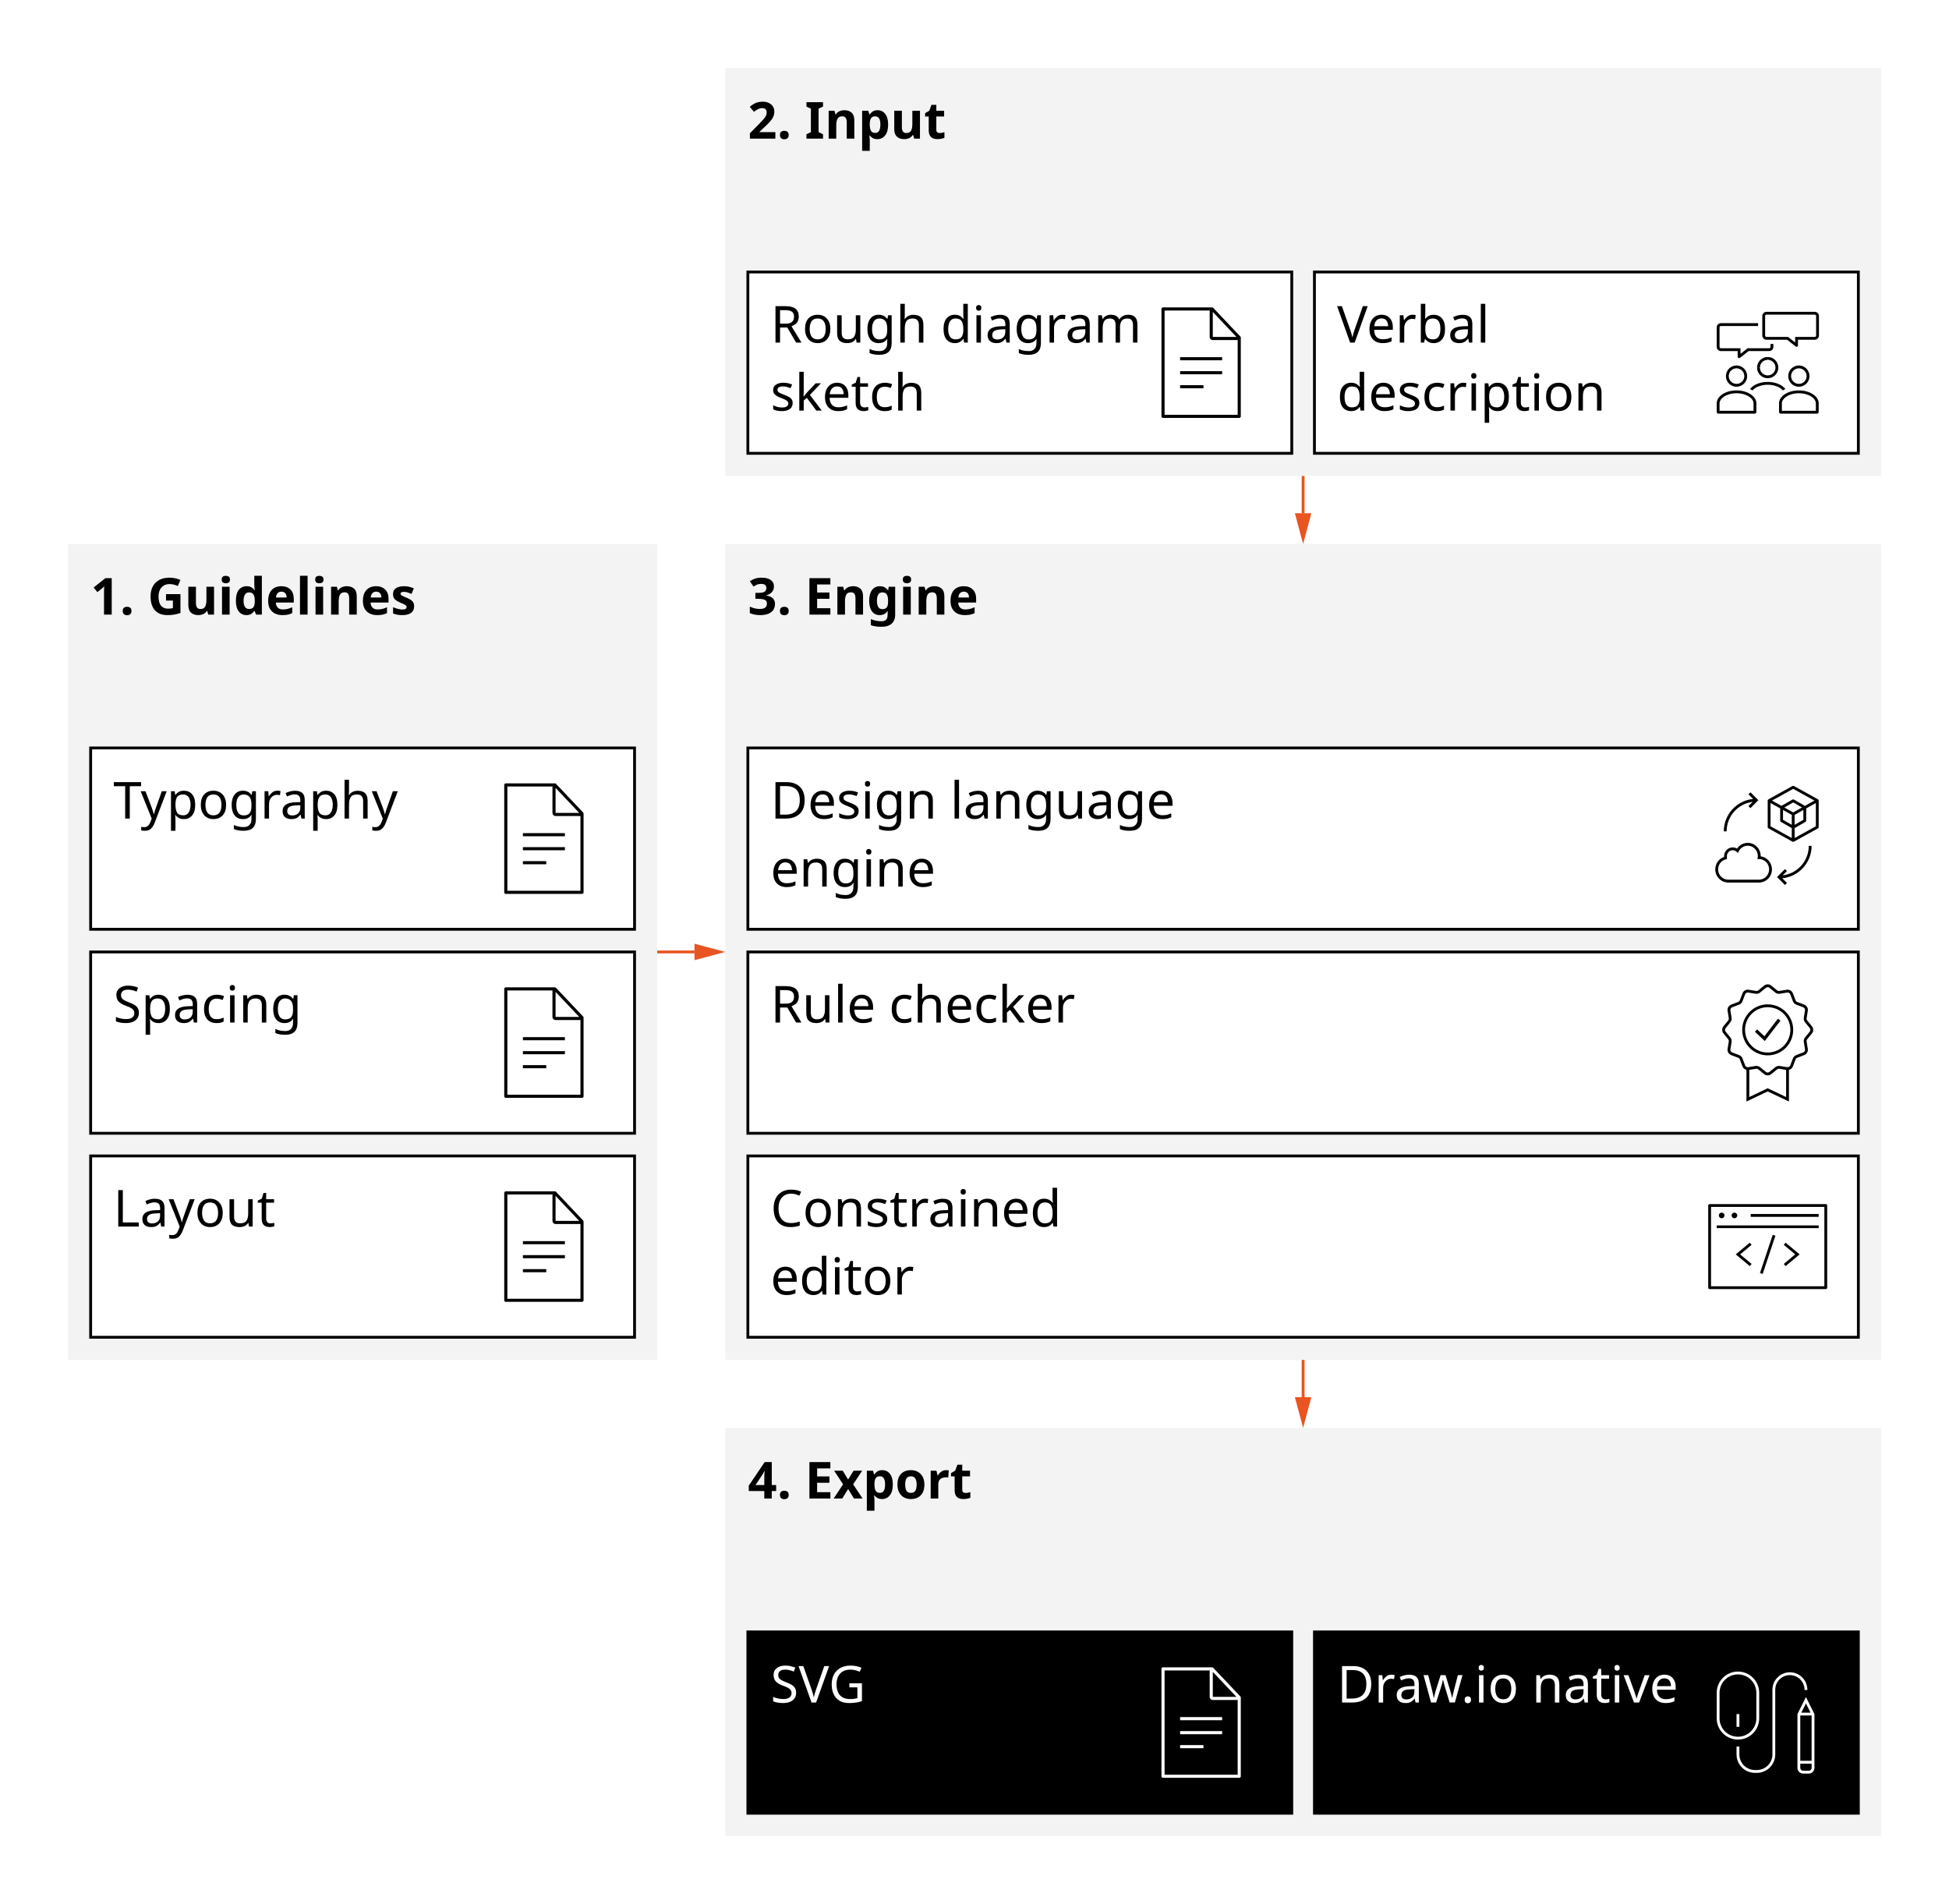
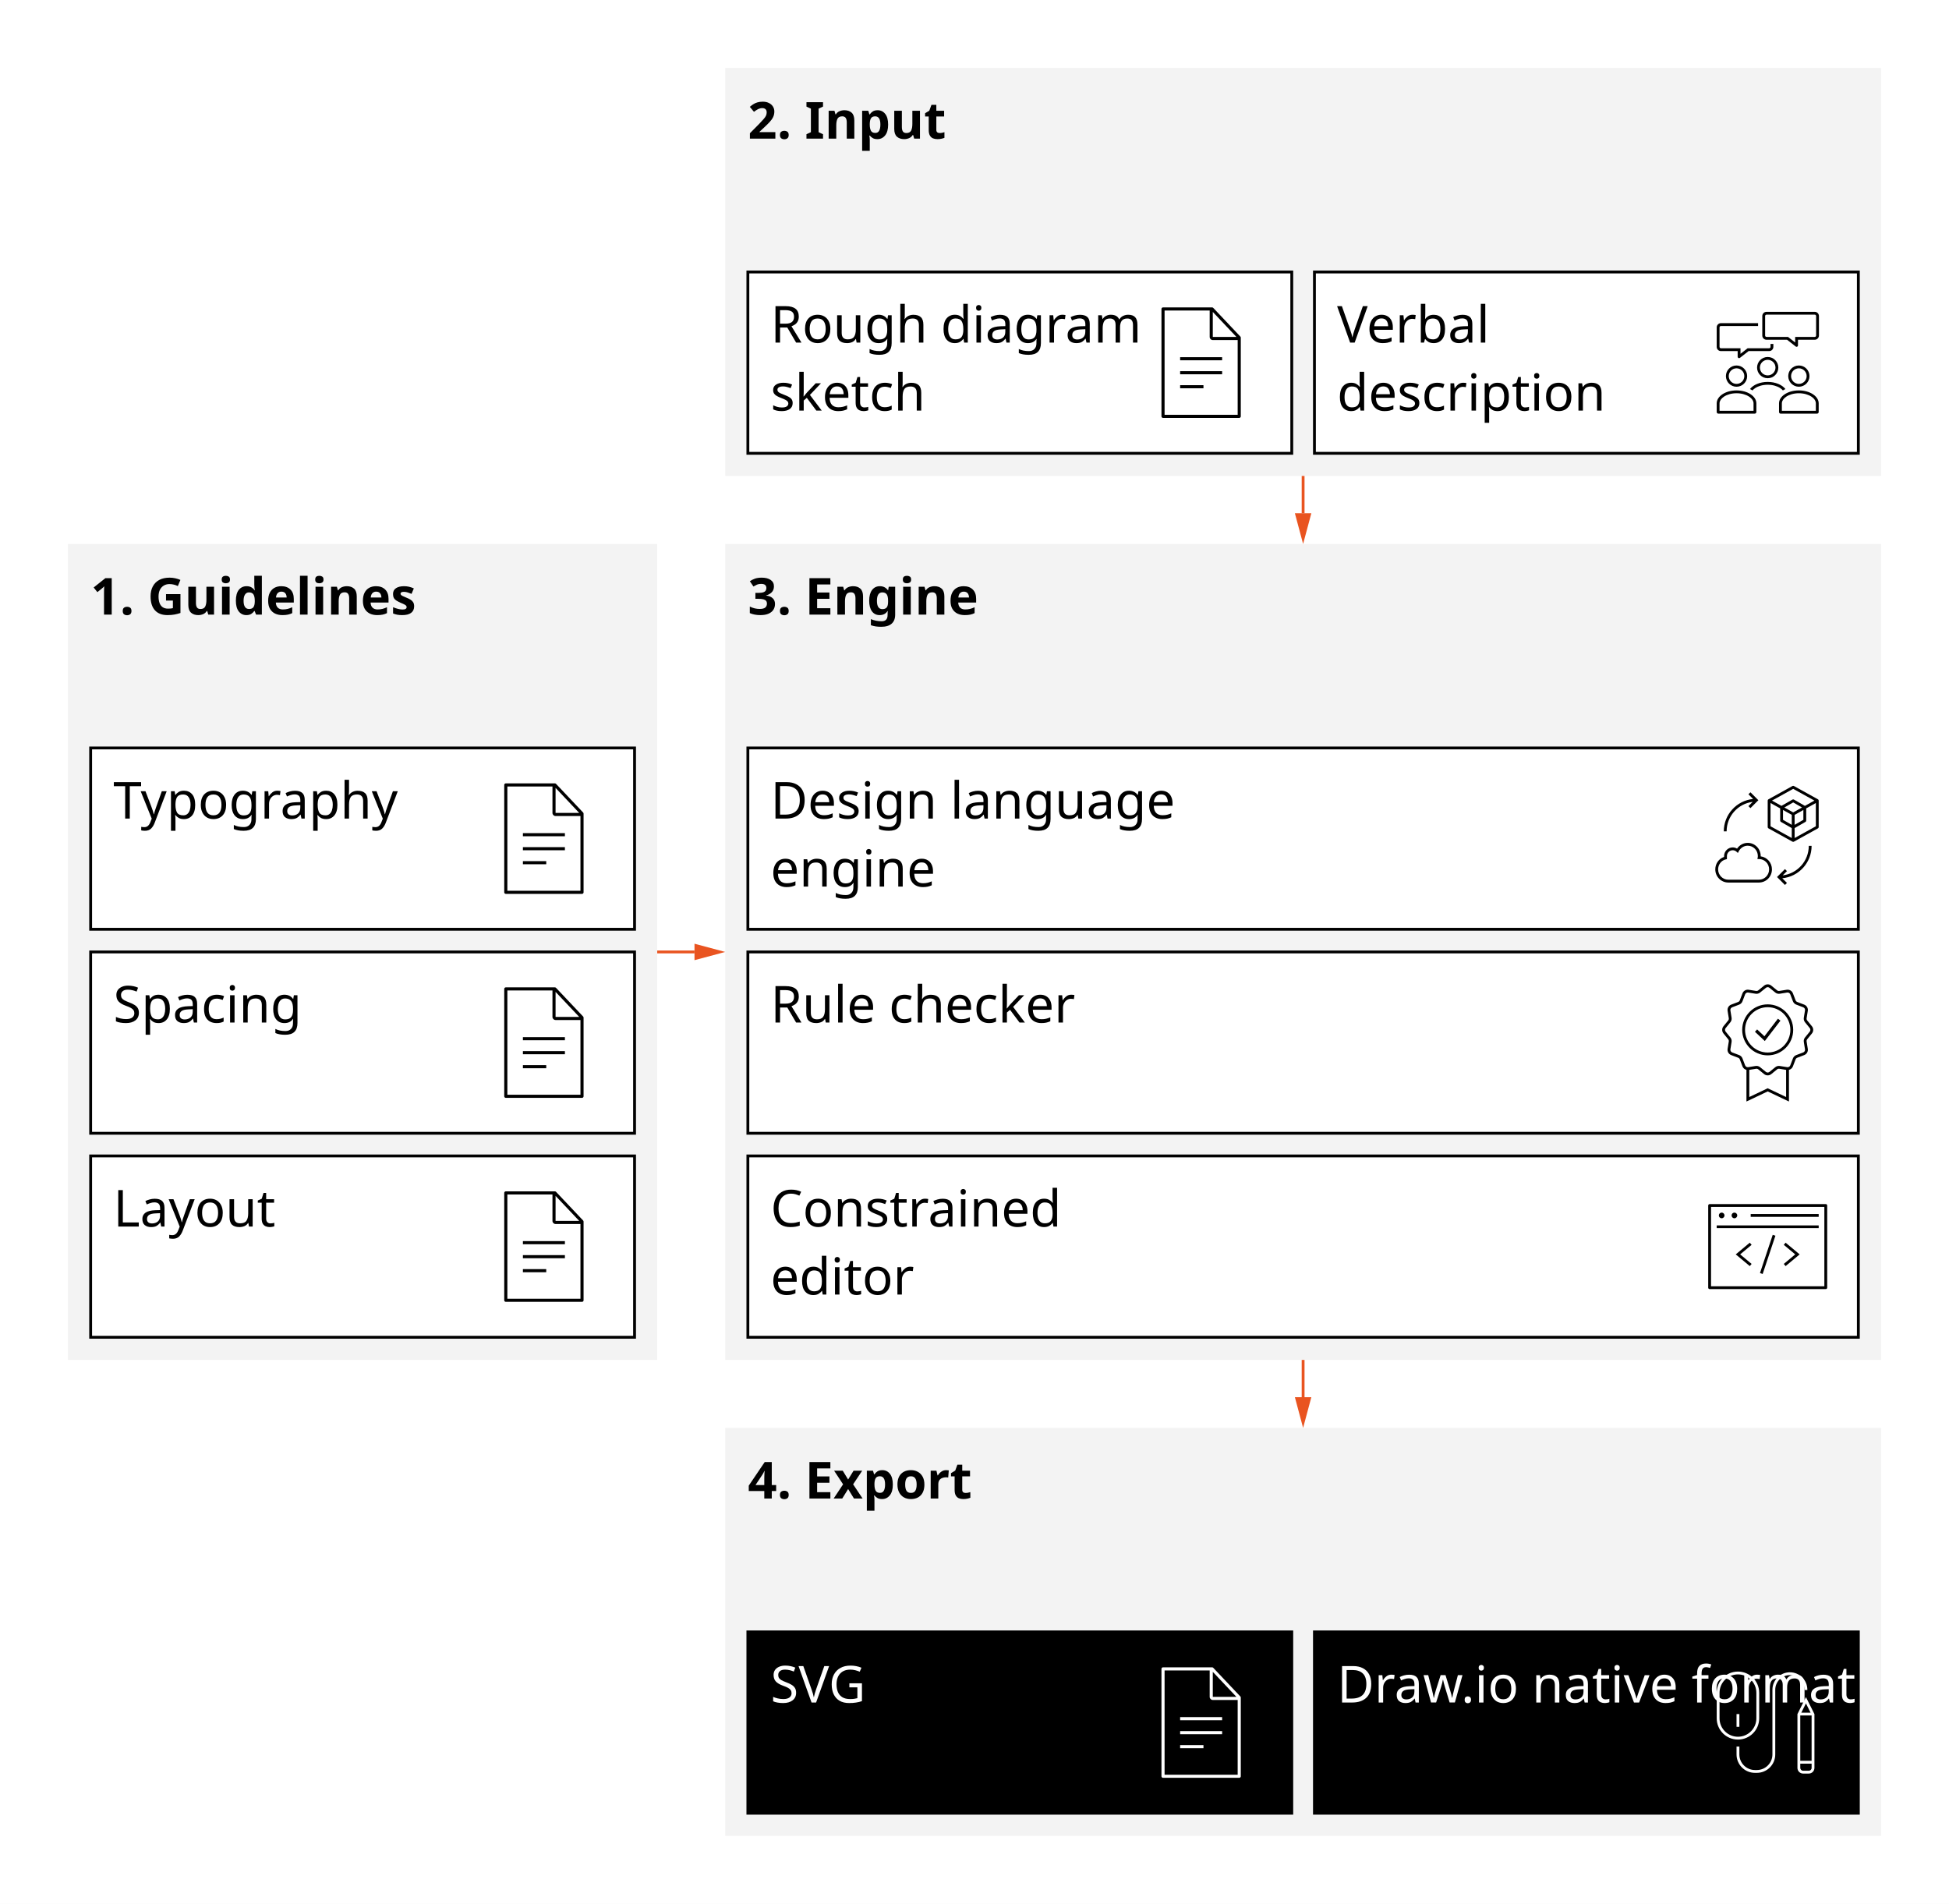
<svg xmlns="http://www.w3.org/2000/svg" width="688" height="672" viewBox="0 0 688 672" xml:space="preserve">
  <rect width="688" height="672" fill="#FFFFFF" />
  <g data-component-id="input_panel">
    <rect x="256" y="24" width="408" height="144" fill="#F3F3F3" stroke="none" stroke-width="1" stroke-miterlimit="10" />
    <text font-family="Ubuntu Sans">
      <tspan x="264" y="48.92" font-size="18" font-weight="700" fill="#000000">2. Input</tspan>
    </text>
  </g>
  <g data-component-id="sketch">
    <rect x="264" y="96" width="192" height="64" fill="#FFFFFF" stroke="#000000" stroke-width="1" stroke-miterlimit="10" />
    <text font-family="Ubuntu Sans">
      <tspan x="272" y="120.92" font-size="18" font-weight="400" fill="#000000">Rough diagram</tspan>
      <tspan x="272" y="144.92" font-size="18" font-weight="400" fill="#000000">sketch</tspan>
    </text>
    <g class="dg-icon" transform="translate(400 104)">
      <path d="M24.823 33.049H16.588V31.951H24.823V33.049Z" fill="#000000" />
      <path d="M31.411 28.107H16.588V27.01H31.411V28.107Z" fill="#000000" />
      <path d="M31.411 23.166H16.588V22.068H31.411V23.166Z" fill="#000000" />
      <path fill-rule="evenodd" clip-rule="evenodd" d="M27.881 4.5C28.032 4.5 28.177 4.562 28.28 4.672L37.85 14.795C37.946 14.897 38 15.032 38 15.172V42.951L37.989 43.062C37.945 43.276 37.776 43.445 37.562 43.489L37.451 43.5H10.549C10.284 43.5 10.062 43.312 10.011 43.062L10 42.951V5.049C10 4.746 10.246 4.5 10.549 4.5H27.881ZM11.098 42.402H36.902V16.029H28.117C27.511 16.029 27.02 15.537 27.02 14.931V5.598H11.098V42.402ZM28.117 14.931H36.467L28.117 6.098V14.931Z" fill="#000000" />
    </g>
  </g>
  <g data-component-id="verbal">
    <rect x="464" y="96" width="192" height="64" fill="#FFFFFF" stroke="#000000" stroke-width="1" stroke-miterlimit="10" />
    <text font-family="Ubuntu Sans">
      <tspan x="472" y="120.92" font-size="18" font-weight="400" fill="#000000">Verbal</tspan>
      <tspan x="472" y="144.92" font-size="18" font-weight="400" fill="#000000">description</tspan>
    </text>
    <g class="dg-icon" transform="translate(600 104)">
      <path fill-rule="evenodd" clip-rule="evenodd" d="M13 33.8C16.866 33.8 20 35.847 20 38.37V41.416C20 41.738 19.739 42 19.417 42H6.583L6.466 41.988C6.2 41.934 6 41.698 6 41.416V38.37C6 35.847 9.134 33.8 13 33.8ZM13 34.8C11.233 34.8 9.679 35.27 8.597 35.977C7.574 36.644 7.066 37.449 7.006 38.217L7 38.37V41H19V38.37C19 37.557 18.494 36.689 17.403 35.977C16.321 35.27 14.767 34.8 13 34.8Z" fill="#000000" />
      <path fill-rule="evenodd" clip-rule="evenodd" d="M35 33.8C38.866 33.8 42 35.847 42 38.37V41.416C42 41.738 41.739 42 41.417 42H28.583L28.466 41.988C28.2 41.934 28 41.698 28 41.416V38.37C28 35.847 31.134 33.8 35 33.8ZM35 34.8C33.233 34.8 31.679 35.27 30.597 35.977C29.574 36.644 29.066 37.449 29.006 38.217L29 38.37V41H41V38.37C41 37.557 40.494 36.689 39.403 35.977C38.321 35.27 36.767 34.8 35 34.8Z" fill="#000000" />
      <path d="M24 30.8C26.733 30.8 29.098 31.824 30.251 33.315C29.939 33.462 29.641 33.624 29.359 33.801C29.114 33.513 28.797 33.234 28.403 32.977C27.321 32.27 25.767 31.8 24 31.8C22.233 31.8 20.679 32.27 19.597 32.977C19.202 33.234 18.884 33.512 18.639 33.801C18.357 33.624 18.059 33.462 17.748 33.315C18.901 31.823 21.267 30.8 24 30.8Z" fill="#000000" />
      <path fill-rule="evenodd" clip-rule="evenodd" d="M13 25C15.071 25 16.75 26.679 16.75 28.75C16.75 30.821 15.071 32.5 13 32.5C10.929 32.5 9.25 30.821 9.25 28.75C9.25 26.679 10.929 25 13 25ZM13 26C11.481 26 10.25 27.231 10.25 28.75C10.25 30.269 11.481 31.5 13 31.5C14.519 31.5 15.75 30.269 15.75 28.75C15.75 27.231 14.519 26 13 26Z" fill="#000000" />
      <path fill-rule="evenodd" clip-rule="evenodd" d="M35 25C37.071 25 38.75 26.679 38.75 28.75C38.75 30.821 37.071 32.5 35 32.5C32.929 32.5 31.25 30.821 31.25 28.75C31.25 26.679 32.929 25 35 25ZM35 26C33.481 26 32.25 27.231 32.25 28.75C32.25 30.269 33.481 31.5 35 31.5C36.519 31.5 37.75 30.269 37.75 28.75C37.75 27.231 36.519 26 35 26Z" fill="#000000" />
      <path fill-rule="evenodd" clip-rule="evenodd" d="M24 22C26.071 22 27.75 23.679 27.75 25.75C27.75 27.821 26.071 29.5 24 29.5C21.929 29.5 20.25 27.821 20.25 25.75C20.25 23.679 21.929 22 24 22ZM24 23C22.481 23 21.25 24.231 21.25 25.75C21.25 27.269 22.481 28.5 24 28.5C25.519 28.5 26.75 27.269 26.75 25.75C26.75 24.231 25.519 23 24 23Z" fill="#000000" />
      <path d="M20.605 11.063H7.486C7.218 11.064 7 11.281 7 11.55V18.434C7 18.702 7.218 18.92 7.486 18.92H14.396V20.886L16.642 19.133L16.913 18.92H24.514C24.782 18.92 25 18.702 25 18.434V17.403H26V18.434C26 19.254 25.334 19.92 24.514 19.92H17.257L14.196 22.311C13.892 22.549 13.455 22.361 13.401 21.997L13.396 21.922V19.92H7.486C6.666 19.92 6 19.254 6 18.434V11.55C6 10.729 6.665 10.064 7.486 10.063H20.605V11.063Z" fill="#000000" />
      <path fill-rule="evenodd" clip-rule="evenodd" d="M40.605 6.061C41.425 6.061 42.091 6.726 42.091 7.547V14.431C42.091 15.252 41.425 15.917 40.605 15.917H34.694V17.919L34.69 17.994C34.636 18.359 34.199 18.547 33.895 18.309L30.834 15.917H23.577C22.756 15.917 22.091 15.252 22.091 14.431V7.547C22.091 6.726 22.756 6.061 23.577 6.061H40.605ZM23.577 7.061C23.308 7.061 23.091 7.278 23.091 7.547V14.431C23.091 14.699 23.308 14.917 23.577 14.917H31.178L31.449 15.13L33.694 16.883V14.917H40.605C40.873 14.917 41.091 14.699 41.091 14.431V7.547C41.091 7.278 40.873 7.061 40.605 7.061H23.577Z" fill="#000000" />
    </g>
  </g>
  <g data-component-id="guidelines">
    <rect x="24" y="192" width="208" height="288" fill="#F3F3F3" stroke="none" stroke-width="1" stroke-miterlimit="10" />
    <text font-family="Ubuntu Sans">
      <tspan x="32" y="216.92" font-size="18" font-weight="700" fill="#000000">1. Guidelines</tspan>
    </text>
  </g>
  <g data-component-id="typo">
    <rect x="32" y="264" width="192" height="64" fill="#FFFFFF" stroke="#000000" stroke-width="1" stroke-miterlimit="10" />
    <text font-family="Ubuntu Sans">
      <tspan x="40" y="288.92" font-size="18" font-weight="400" fill="#000000">Typography</tspan>
    </text>
    <g class="dg-icon" transform="translate(168 272)">
      <path d="M24.823 33.049H16.588V31.951H24.823V33.049Z" fill="#000000" />
      <path d="M31.411 28.107H16.588V27.01H31.411V28.107Z" fill="#000000" />
      <path d="M31.411 23.166H16.588V22.068H31.411V23.166Z" fill="#000000" />
      <path fill-rule="evenodd" clip-rule="evenodd" d="M27.881 4.5C28.032 4.5 28.177 4.562 28.28 4.672L37.85 14.795C37.946 14.897 38 15.032 38 15.172V42.951L37.989 43.062C37.945 43.276 37.776 43.445 37.562 43.489L37.451 43.5H10.549C10.284 43.5 10.062 43.312 10.011 43.062L10 42.951V5.049C10 4.746 10.246 4.5 10.549 4.5H27.881ZM11.098 42.402H36.902V16.029H28.117C27.511 16.029 27.02 15.537 27.02 14.931V5.598H11.098V42.402ZM28.117 14.931H36.467L28.117 6.098V14.931Z" fill="#000000" />
    </g>
  </g>
  <g data-component-id="spacing_guide">
    <rect x="32" y="336" width="192" height="64" fill="#FFFFFF" stroke="#000000" stroke-width="1" stroke-miterlimit="10" />
    <text font-family="Ubuntu Sans">
      <tspan x="40" y="360.92" font-size="18" font-weight="400" fill="#000000">Spacing</tspan>
    </text>
    <g class="dg-icon" transform="translate(168 344)">
      <path d="M24.823 33.049H16.588V31.951H24.823V33.049Z" fill="#000000" />
      <path d="M31.411 28.107H16.588V27.01H31.411V28.107Z" fill="#000000" />
      <path d="M31.411 23.166H16.588V22.068H31.411V23.166Z" fill="#000000" />
      <path fill-rule="evenodd" clip-rule="evenodd" d="M27.881 4.5C28.032 4.5 28.177 4.562 28.28 4.672L37.85 14.795C37.946 14.897 38 15.032 38 15.172V42.951L37.989 43.062C37.945 43.276 37.776 43.445 37.562 43.489L37.451 43.5H10.549C10.284 43.5 10.062 43.312 10.011 43.062L10 42.951V5.049C10 4.746 10.246 4.5 10.549 4.5H27.881ZM11.098 42.402H36.902V16.029H28.117C27.511 16.029 27.02 15.537 27.02 14.931V5.598H11.098V42.402ZM28.117 14.931H36.467L28.117 6.098V14.931Z" fill="#000000" />
    </g>
  </g>
  <g data-component-id="layout_guide">
    <rect x="32" y="408" width="192" height="64" fill="#FFFFFF" stroke="#000000" stroke-width="1" stroke-miterlimit="10" />
    <text font-family="Ubuntu Sans">
      <tspan x="40" y="432.92" font-size="18" font-weight="400" fill="#000000">Layout</tspan>
    </text>
    <g class="dg-icon" transform="translate(168 416)">
      <path d="M24.823 33.049H16.588V31.951H24.823V33.049Z" fill="#000000" />
      <path d="M31.411 28.107H16.588V27.01H31.411V28.107Z" fill="#000000" />
      <path d="M31.411 23.166H16.588V22.068H31.411V23.166Z" fill="#000000" />
      <path fill-rule="evenodd" clip-rule="evenodd" d="M27.881 4.5C28.032 4.5 28.177 4.562 28.28 4.672L37.85 14.795C37.946 14.897 38 15.032 38 15.172V42.951L37.989 43.062C37.945 43.276 37.776 43.445 37.562 43.489L37.451 43.5H10.549C10.284 43.5 10.062 43.312 10.011 43.062L10 42.951V5.049C10 4.746 10.246 4.5 10.549 4.5H27.881ZM11.098 42.402H36.902V16.029H28.117C27.511 16.029 27.02 15.537 27.02 14.931V5.598H11.098V42.402ZM28.117 14.931H36.467L28.117 6.098V14.931Z" fill="#000000" />
    </g>
  </g>
  <g data-component-id="engine">
    <rect x="256" y="192" width="408" height="288" fill="#F3F3F3" stroke="none" stroke-width="1" stroke-miterlimit="10" />
    <text font-family="Ubuntu Sans">
      <tspan x="264" y="216.92" font-size="18" font-weight="700" fill="#000000">3. Engine</tspan>
    </text>
  </g>
  <g data-component-id="dle">
    <rect x="264" y="264" width="392" height="64" fill="#FFFFFF" stroke="#000000" stroke-width="1" stroke-miterlimit="10" />
    <text font-family="Ubuntu Sans">
      <tspan x="272" y="288.92" font-size="18" font-weight="400" fill="#000000">Design language</tspan>
      <tspan x="272" y="312.92" font-size="18" font-weight="400" fill="#000000">engine</tspan>
    </text>
    <g class="dg-icon" transform="translate(600 272)">
      <path d="M39.5 26.556C39.5 32.519 34.961 37.421 29.149 37.998L30.798 39.647L30.091 40.353L27.293 37.556L30.091 34.758L30.798 35.465L29.288 36.974C34.479 36.338 38.5 31.918 38.5 26.556H39.5Z" fill="#000000" />
      <path d="M20.707 10.444L17.909 13.242L17.202 12.535L18.711 11.025C13.52 11.661 9.5 16.082 9.5 21.444H8.5C8.5 15.481 13.039 10.578 18.85 10.001L17.202 8.354L17.909 7.646L20.707 10.444Z" fill="#000000" />
      <path fill-rule="evenodd" clip-rule="evenodd" d="M32.758 5.423C32.908 5.34 33.092 5.34 33.242 5.423L41.742 10.128C41.901 10.216 42 10.383 42 10.565V19.938C42 20.119 41.901 20.287 41.742 20.375L33.242 25.079C33.092 25.163 32.908 25.163 32.758 25.079L24.258 20.375C24.099 20.287 24 20.119 24 19.938V10.565C24 10.383 24.099 10.216 24.258 10.128L32.758 5.423ZM25 19.643L32.5 23.793V20.284L28.659 18.09C28.504 18.001 28.407 17.835 28.407 17.656V13.332L25 11.433V19.643ZM37.592 13.333V17.656C37.592 17.836 37.495 18.001 37.34 18.09L33.5 20.284V23.793L41 19.643V11.433L37.592 13.333ZM29.407 17.365L32.5 19.133V15.615L29.407 13.89V17.365ZM33.5 15.615V19.132L36.592 17.365V13.891L33.5 15.615ZM31.199 12.254L29.877 13.007L32.999 14.748L36.12 13.008L32.999 11.225L31.199 12.254ZM25.513 10.574L28.857 12.44L32.752 10.215C32.906 10.127 33.094 10.127 33.248 10.215L37.14 12.44L40.486 10.574L33 6.432L25.513 10.574Z" fill="#000000" />
      <path fill-rule="evenodd" clip-rule="evenodd" d="M16.941 25.5C19.491 25.5 21.526 27.589 21.526 30.143C21.526 30.18 21.523 30.218 21.521 30.255C23.778 30.552 25.5 32.491 25.5 34.857C25.5 37.411 23.465 39.5 20.915 39.5H10.085C7.535 39.5 5.5 37.411 5.5 34.857C5.5 32.859 6.734 31.078 8.606 30.463V30.172C8.606 28.47 9.975 27.1 11.652 27.1C12.197 27.1 12.72 27.25 13.183 27.529C14.026 26.285 15.428 25.5 16.941 25.5ZM16.941 26.5C15.627 26.5 14.394 27.273 13.776 28.484L13.48 29.064L12.997 28.629C12.61 28.28 12.14 28.1 11.652 28.1C10.532 28.1 9.606 29.017 9.606 30.172V31.239L9.219 31.329C7.612 31.702 6.5 33.161 6.5 34.857C6.5 36.874 8.102 38.5 10.085 38.5H20.915C22.898 38.5 24.5 36.874 24.5 34.857C24.5 32.839 22.923 31.239 20.964 31.214L20.371 31.207L20.479 30.623L20.48 30.622C20.48 30.622 20.48 30.618 20.48 30.615C20.482 30.608 20.483 30.597 20.485 30.583C20.49 30.555 20.497 30.514 20.503 30.466C20.516 30.366 20.526 30.247 20.526 30.143C20.526 28.126 18.924 26.5 16.941 26.5Z" fill="#000000" />
    </g>
  </g>
  <g data-component-id="rules">
    <rect x="264" y="336" width="392" height="64" fill="#FFFFFF" stroke="#000000" stroke-width="1" stroke-miterlimit="10" />
    <text font-family="Ubuntu Sans">
      <tspan x="272" y="360.92" font-size="18" font-weight="400" fill="#000000">Rule checker</tspan>
    </text>
    <g class="dg-icon" transform="translate(600 344)">
      <path fill-rule="evenodd" clip-rule="evenodd" d="M22.738 3.882C23.473 3.284 24.527 3.284 25.262 3.882L27.314 5.552C27.535 5.731 27.822 5.808 28.104 5.763L30.716 5.344C31.651 5.193 32.565 5.72 32.902 6.605L33.845 9.077C33.946 9.343 34.157 9.554 34.423 9.655L36.895 10.598C37.78 10.935 38.307 11.849 38.156 12.784L37.737 15.396C37.692 15.678 37.769 15.965 37.948 16.186L39.618 18.238C40.216 18.973 40.216 20.027 39.618 20.762L37.948 22.814C37.769 23.035 37.692 23.322 37.737 23.604L38.156 26.216C38.307 27.151 37.78 28.065 36.895 28.402L34.423 29.345C34.157 29.446 33.946 29.657 33.845 29.923L32.902 32.395C32.661 33.027 32.126 33.473 31.5 33.624V44.791L24 41.225L16.5 44.791V33.624C15.874 33.473 15.339 33.027 15.098 32.395L14.155 29.923C14.054 29.657 13.843 29.446 13.577 29.345L11.105 28.402C10.22 28.065 9.693 27.151 9.844 26.216L10.263 23.604C10.308 23.322 10.231 23.035 10.052 22.814L8.382 20.762C7.784 20.027 7.784 18.973 8.382 18.238L10.052 16.186C10.231 15.965 10.308 15.678 10.263 15.396L9.844 12.784C9.693 11.848 10.22 10.935 11.105 10.598L13.577 9.655C13.843 9.554 14.054 9.343 14.155 9.077L15.098 6.605C15.435 5.72 16.349 5.193 17.284 5.344L19.896 5.763C20.178 5.808 20.465 5.731 20.686 5.552L22.738 3.882ZM19.896 33.237L17.5 33.621V43.208L23.785 40.22L24 40.117L24.215 40.22L30.5 43.208V33.621L28.104 33.237C27.822 33.192 27.535 33.269 27.314 33.448L25.262 35.118C24.527 35.716 23.473 35.716 22.738 35.118L20.686 33.448C20.465 33.269 20.178 33.192 19.896 33.237ZM24.631 4.658C24.263 4.359 23.737 4.359 23.369 4.658L21.316 6.327C20.874 6.687 20.3 6.841 19.737 6.751L17.125 6.331C16.657 6.256 16.201 6.519 16.032 6.962L15.09 9.434C14.887 9.966 14.466 10.387 13.934 10.59L11.462 11.532C11.019 11.701 10.756 12.157 10.831 12.625L11.251 15.237C11.341 15.8 11.187 16.374 10.827 16.816L9.158 18.869C8.859 19.237 8.859 19.763 9.158 20.131L10.827 22.184C11.187 22.626 11.341 23.2 11.251 23.763L10.831 26.375C10.756 26.843 11.019 27.299 11.462 27.468L13.934 28.41C14.466 28.613 14.887 29.034 15.09 29.566L16.032 32.038C16.201 32.481 16.657 32.744 17.125 32.669L19.737 32.249C20.3 32.159 20.874 32.313 21.316 32.673L23.369 34.342C23.737 34.641 24.263 34.641 24.631 34.342L26.684 32.673C27.126 32.313 27.7 32.159 28.263 32.249L30.875 32.669C31.343 32.744 31.799 32.481 31.968 32.038L32.91 29.566C33.113 29.034 33.534 28.613 34.066 28.41L36.538 27.468C36.981 27.299 37.244 26.843 37.169 26.375L36.749 23.763C36.659 23.2 36.813 22.626 37.173 22.184L38.842 20.131C39.141 19.763 39.141 19.237 38.842 18.869L37.173 16.816C36.813 16.374 36.659 15.8 36.749 15.237L37.169 12.625C37.244 12.157 36.981 11.701 36.538 11.532L34.066 10.59C33.534 10.387 33.113 9.966 32.91 9.434L31.968 6.962C31.799 6.519 31.343 6.256 30.875 6.331L28.263 6.751C27.7 6.841 27.126 6.687 26.684 6.327L24.631 4.658Z" fill="#000000" />
      <path d="M28.5 16.248L22.977 23.439L22.525 23.013L19.501 20.171L20.27 19.351L22.842 21.768L27.607 15.562L28.5 16.248Z" fill="#000000" />
      <path fill-rule="evenodd" clip-rule="evenodd" d="M24 10.5C28.971 10.5 33 14.529 33 19.5C33 24.471 28.971 28.5 24 28.5C19.029 28.5 15 24.471 15 19.5C15 14.529 19.029 10.5 24 10.5ZM24 11.5C19.582 11.5 16 15.082 16 19.5C16 23.918 19.582 27.5 24 27.5C28.418 27.5 32 23.918 32 19.5C32 15.082 28.418 11.5 24 11.5Z" fill="#000000" />
    </g>
  </g>
  <g data-component-id="editor_box">
    <rect x="264" y="408" width="392" height="64" fill="#FFFFFF" stroke="#000000" stroke-width="1" stroke-miterlimit="10" />
    <text font-family="Ubuntu Sans">
      <tspan x="272" y="432.92" font-size="18" font-weight="400" fill="#000000">Constrained</tspan>
      <tspan x="272" y="456.92" font-size="18" font-weight="400" fill="#000000">editor</tspan>
    </text>
    <g class="dg-icon" transform="translate(600 416)">
      <path d="M42 17.475H6V16.525H42V17.475Z" fill="#000000" />
      <path d="M42 13.5H18V12.5H42V13.5Z" fill="#000000" />
      <path fill-rule="evenodd" clip-rule="evenodd" d="M44.601 9.01C44.829 9.056 45 9.258 45 9.5V38.5C45 38.742 44.829 38.944 44.601 38.99L44.5 39H3.5C3.258 39 3.056 38.829 3.01 38.601L3 38.5V9.5C3 9.224 3.224 9 3.5 9H44.5L44.601 9.01ZM4 38H44V10H4V38Z" fill="#000000" />
      <path d="M7.75 12C8.302 12 8.75 12.448 8.75 13C8.75 13.552 8.302 14 7.75 14C7.198 14 6.75 13.552 6.75 13C6.75 12.448 7.198 12 7.75 12Z" fill="#000000" />
      <path d="M12.25 12C12.802 12 13.25 12.448 13.25 13C13.25 13.552 12.802 14 12.25 14C11.698 14 11.25 13.552 11.25 13C11.25 12.448 11.698 12 12.25 12Z" fill="#000000" />
      <path d="M26.725 20.158L22.225 33.658L21.275 33.342L25.775 19.842L26.725 20.158Z" fill="#000000" />
      <path d="M18.32 23.384L14.28 26.75L18.32 30.116L17.68 30.884L12.719 26.75L17.68 22.616L18.32 23.384Z" fill="#000000" />
      <path d="M35.281 26.75L30.32 30.884L29.68 30.116L33.72 26.75L29.68 23.384L30.32 22.616L35.281 26.75Z" fill="#000000" />
    </g>
  </g>
  <g data-component-id="export_panel">
    <rect x="256" y="504" width="408" height="144" fill="#F3F3F3" stroke="none" stroke-width="1" stroke-miterlimit="10" />
    <text font-family="Ubuntu Sans">
      <tspan x="264" y="528.92" font-size="18" font-weight="700" fill="#000000">4. Export</tspan>
    </text>
  </g>
  <g data-component-id="output_svg">
    <rect x="264" y="576" width="192" height="64" fill="#000000" stroke="#000000" stroke-width="1" stroke-miterlimit="10" />
    <text font-family="Ubuntu Sans">
      <tspan x="272" y="600.92" font-size="18" font-weight="400" fill="#FFFFFF">SVG</tspan>
    </text>
    <g class="dg-icon" transform="translate(400 584)">
      <path d="M24.823 33.049H16.588V31.951H24.823V33.049Z" fill="#FFFFFF" />
      <path d="M31.411 28.107H16.588V27.01H31.411V28.107Z" fill="#FFFFFF" />
      <path d="M31.411 23.166H16.588V22.068H31.411V23.166Z" fill="#FFFFFF" />
      <path fill-rule="evenodd" clip-rule="evenodd" d="M27.881 4.5C28.032 4.5 28.177 4.562 28.28 4.672L37.85 14.795C37.946 14.897 38 15.032 38 15.172V42.951L37.989 43.062C37.945 43.276 37.776 43.445 37.562 43.489L37.451 43.5H10.549C10.284 43.5 10.062 43.312 10.011 43.062L10 42.951V5.049C10 4.746 10.246 4.5 10.549 4.5H27.881ZM11.098 42.402H36.902V16.029H28.117C27.511 16.029 27.02 15.537 27.02 14.931V5.598H11.098V42.402ZM28.117 14.931H36.467L28.117 6.098V14.931Z" fill="#FFFFFF" />
    </g>
  </g>
  <g data-component-id="output_drawio">
    <rect x="464" y="576" width="192" height="64" fill="#000000" stroke="#000000" stroke-width="1" stroke-miterlimit="10" />
    <text font-family="Ubuntu Sans">
-       <tspan x="472" y="600.92" font-size="18" font-weight="400" fill="#FFFFFF">Draw.io native</tspan>
+       <tspan x="472" y="600.92" font-size="18" font-weight="400" fill="#FFFFFF">Draw.io native format</tspan>
    </text>
    <g class="dg-icon" transform="translate(600 584)">
      <path d="M31.833 6.25C35.239 6.25 38 9.011 38 12.417V12.513H37V12.417C37 9.564 34.687 7.25 31.833 7.25C28.98 7.25 26.667 9.564 26.667 12.417V35.25C26.667 38.84 23.757 41.75 20.167 41.75H19.5C15.91 41.75 13 38.84 13 35.25V32.461H14V35.25C14 38.288 16.462 40.75 19.5 40.75H20.167C23.204 40.75 25.667 38.288 25.667 35.25V12.417C25.667 9.011 28.427 6.25 31.833 6.25Z" fill="#FFFFFF" />
      <path d="M14 25.5H13V21H14V25.5Z" fill="#FFFFFF" />
      <path fill-rule="evenodd" clip-rule="evenodd" d="M13.5 6C17.642 6 21 9.358 21 13.5V22.5C21 26.642 17.642 30 13.5 30C9.358 30 6 26.642 6 22.5V13.5C6 9.358 9.358 6 13.5 6ZM13.5 7C9.91 7 7 9.91 7 13.5V22.5C7 26.09 9.91 29 13.5 29C17.09 29 20 26.09 20 22.5V13.5C20 9.91 17.09 7 13.5 7Z" fill="#FFFFFF" />
      <path fill-rule="evenodd" clip-rule="evenodd" d="M40.5 21V40C40.5 41.105 39.605 42 38.5 42H36.5C35.464 42 34.613 41.213 34.511 40.204L34.5 40V21L37.5 15L40.5 21ZM35.5 38.5V40C35.5 40.552 35.948 41 36.5 41H38.5C39.052 41 39.5 40.552 39.5 40V38.5H35.5ZM35.5 37.5H39.5V21.5H35.5V37.5ZM35.868 20.5H39.132L37.5 17.236L35.868 20.5Z" fill="#FFFFFF" />
    </g>
  </g>
  <g data-component-id="_auto_1">
    <line x1="460" y1="168" x2="460" y2="181.159" fill="none" stroke="#E95420" stroke-width="1" stroke-miterlimit="10" />
    <polygon points="457.095,181.159 460,192 462.905,181.159" fill="#E95420" />
  </g>
  <g data-component-id="_auto_2">
    <line x1="232" y1="336" x2="245.159" y2="336" fill="none" stroke="#E95420" stroke-width="1" stroke-miterlimit="10" />
    <polygon points="245.159,333.095 256,336 245.159,338.905" fill="#E95420" />
  </g>
  <g data-component-id="_auto_3">
    <line x1="460" y1="480" x2="460" y2="493.159" fill="none" stroke="#E95420" stroke-width="1" stroke-miterlimit="10" />
    <polygon points="457.095,493.159 460,504 462.905,493.159" fill="#E95420" />
  </g>
</svg>
